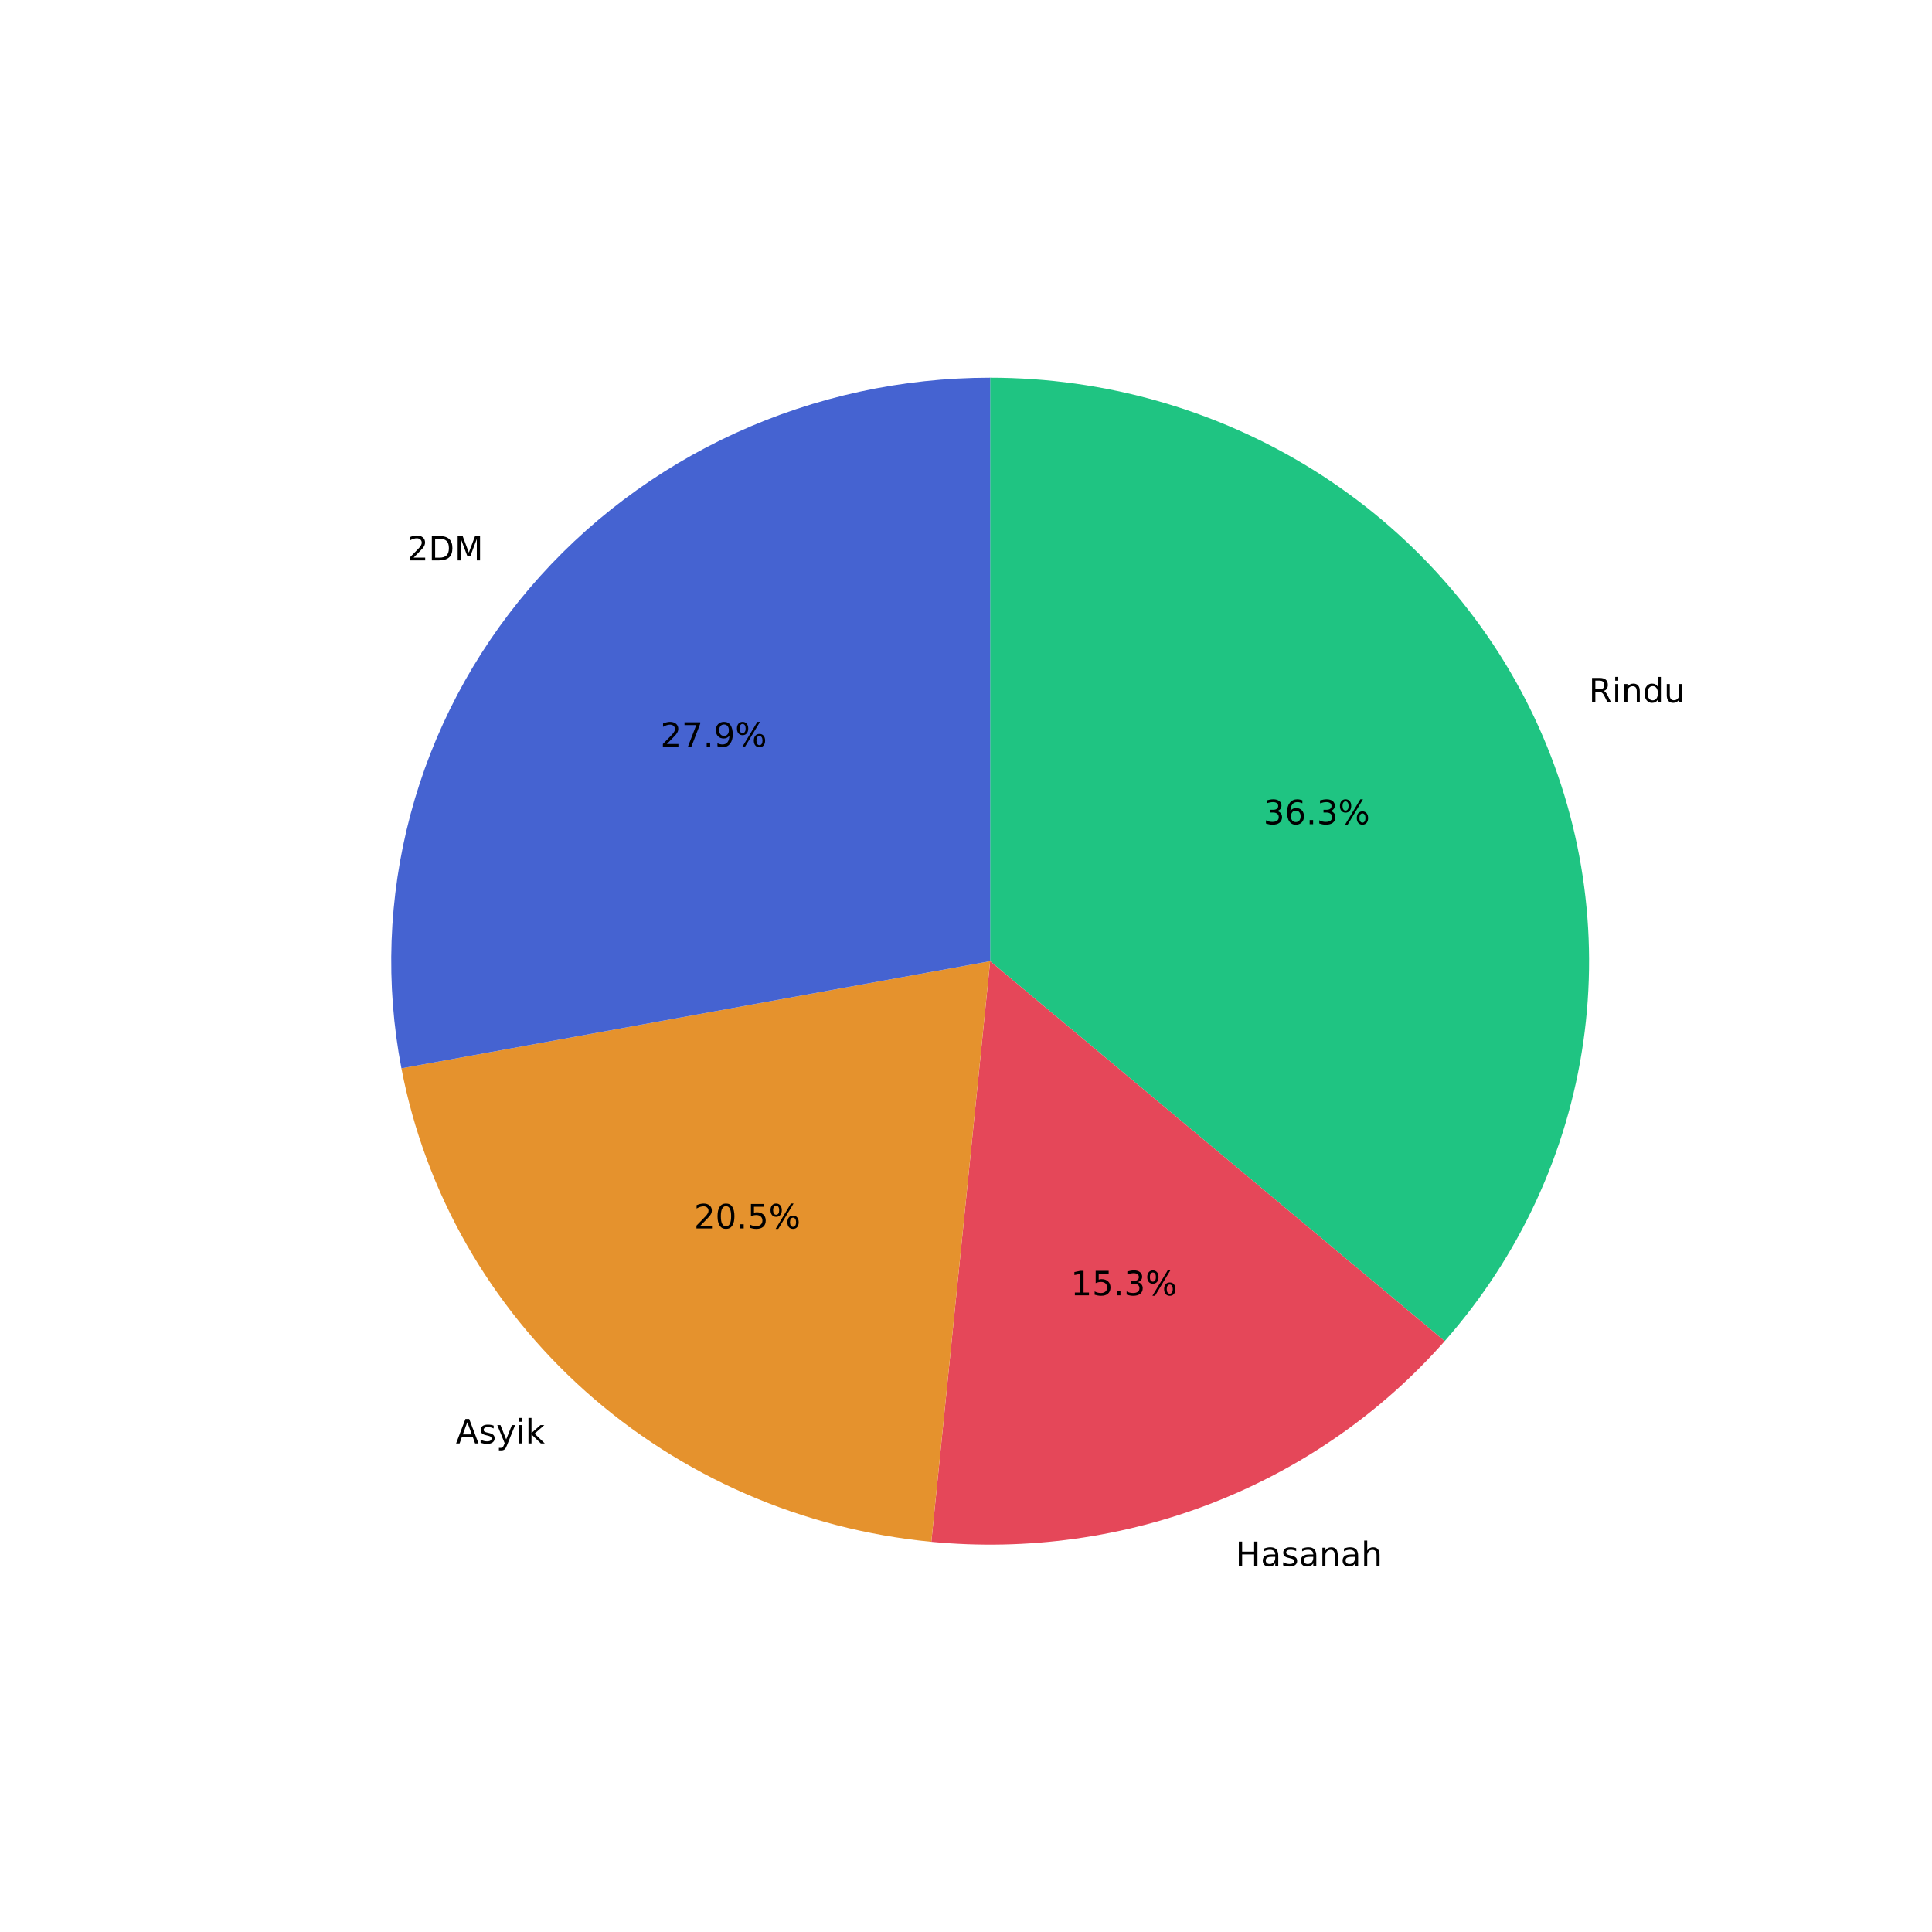
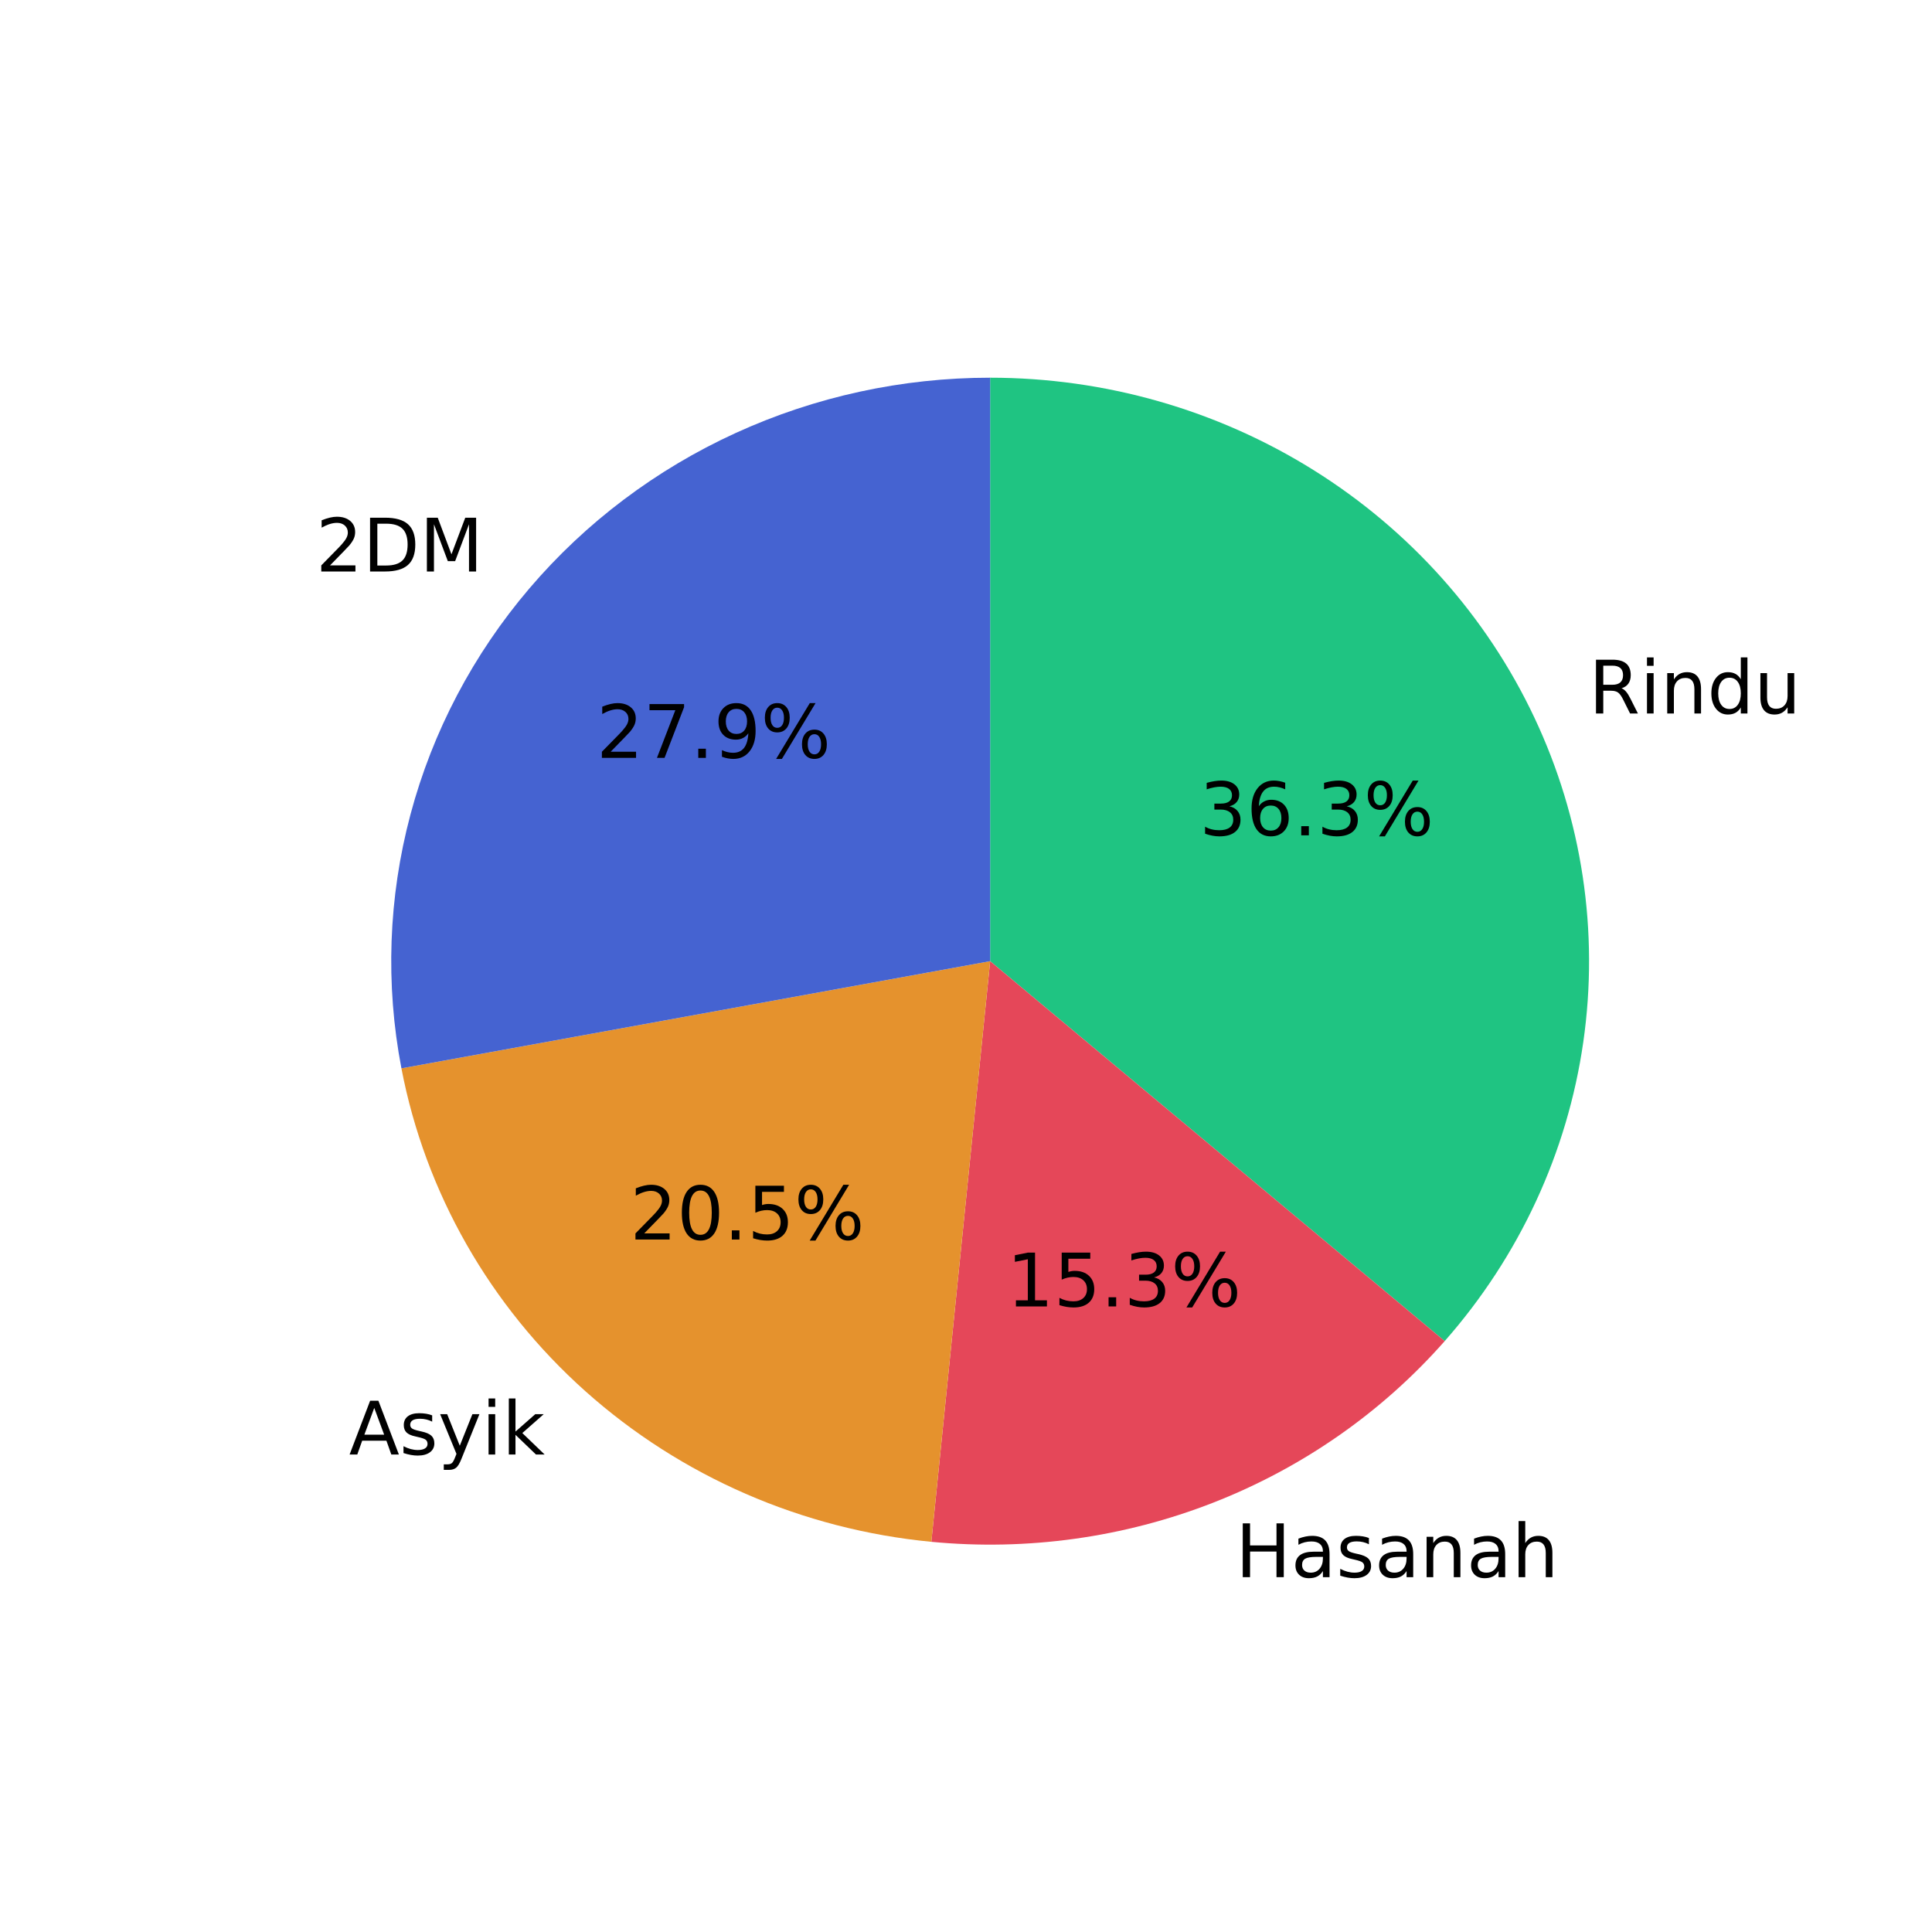
<svg xmlns="http://www.w3.org/2000/svg" xmlns:xlink="http://www.w3.org/1999/xlink" height="576pt" version="1.1" viewBox="0 0 576 576" width="576pt">
  <defs>
    <style type="text/css">
*{stroke-linecap:butt;stroke-linejoin:round;}
  </style>
  </defs>
  <g id="figure_1">
    <g id="patch_1">
      <path d="M 0 576  L 576 576  L 576 0  L 0 0  z " style="fill:none;" />
    </g>
    <g id="axes_1">
      <g id="patch_2">
        <path d="M 430.716 399.831  C 452.955 374.58 467.298 343.635 472.034 310.685  C 476.771 277.735 471.706 244.143 457.442 213.912  C 443.179 183.68 420.307 158.061 391.553 140.108  C 362.799 122.154 329.353 112.608 295.2 112.608  L 295.2 286.56  L 430.716 399.831  z " style="fill:#1fc482;" />
      </g>
      <g id="patch_3">
        <path d="M 277.664 459.671  C 306.233 462.418 335.065 458.412 361.707 447.996  C 388.348 437.579 412.023 421.056 430.716 399.831  L 295.2 286.56  L 277.664 459.671  z " style="fill:#e54759;" />
      </g>
      <g id="patch_4">
        <path d="M 119.678 318.513  C 126.778 355.524 146.024 389.308 174.508 414.758  C 202.992 440.208 239.202 455.973 277.664 459.671  L 295.2 286.56  L 119.678 318.513  z " style="fill:#e5922d;" />
      </g>
      <g id="patch_5">
        <path d="M 295.2 112.608  C 268.973 112.608 243.066 118.237 219.325 129.094  C 195.584 139.951 174.587 155.771 157.831 175.427  C 141.076 195.083 128.97 218.096 122.376 242.825  C 115.782 267.554 114.861 293.398 119.678 318.513  L 295.2 286.56  L 295.2 112.608  z " style="fill:#4563d1;" />
      </g>
      <g id="matplotlib.axis_1" />
      <g id="matplotlib.axis_2" />
      <g id="text_1">
        <defs>
          <path d="M 44.391 34.188  Q 47.562 33.109 50.562 29.594  Q 53.562 26.078 56.594 19.922  L 66.609 0  L 56 0  L 46.688 18.703  Q 43.062 26.031 39.672 28.422  Q 36.281 30.812 30.422 30.812  L 19.672 30.812  L 19.672 0  L 9.812 0  L 9.812 72.906  L 32.078 72.906  Q 44.578 72.906 50.734 67.672  Q 56.891 62.453 56.891 51.906  Q 56.891 45.016 53.688 40.469  Q 50.484 35.938 44.391 34.188  z M 19.672 64.797  L 19.672 38.922  L 32.078 38.922  Q 39.203 38.922 42.844 42.219  Q 46.484 45.516 46.484 51.906  Q 46.484 58.297 42.844 61.547  Q 39.203 64.797 32.078 64.797  z " id="DejaVuSans-52" />
          <path d="M 9.422 54.688  L 18.406 54.688  L 18.406 0  L 9.422 0  z M 9.422 75.984  L 18.406 75.984  L 18.406 64.594  L 9.422 64.594  z " id="DejaVuSans-69" />
          <path d="M 54.891 33.016  L 54.891 0  L 45.906 0  L 45.906 32.719  Q 45.906 40.484 42.875 44.328  Q 39.844 48.188 33.797 48.188  Q 26.516 48.188 22.312 43.547  Q 18.109 38.922 18.109 30.906  L 18.109 0  L 9.078 0  L 9.078 54.688  L 18.109 54.688  L 18.109 46.188  Q 21.344 51.125 25.703 53.562  Q 30.078 56 35.797 56  Q 45.219 56 50.047 50.172  Q 54.891 44.344 54.891 33.016  z " id="DejaVuSans-6e" />
          <path d="M 45.406 46.391  L 45.406 75.984  L 54.391 75.984  L 54.391 0  L 45.406 0  L 45.406 8.203  Q 42.578 3.328 38.25 0.953  Q 33.938 -1.422 27.875 -1.422  Q 17.969 -1.422 11.734 6.484  Q 5.516 14.406 5.516 27.297  Q 5.516 40.188 11.734 48.094  Q 17.969 56 27.875 56  Q 33.938 56 38.25 53.625  Q 42.578 51.266 45.406 46.391  z M 14.797 27.297  Q 14.797 17.391 18.875 11.75  Q 22.953 6.109 30.078 6.109  Q 37.203 6.109 41.297 11.75  Q 45.406 17.391 45.406 27.297  Q 45.406 37.203 41.297 42.844  Q 37.203 48.484 30.078 48.484  Q 22.953 48.484 18.875 42.844  Q 14.797 37.203 14.797 27.297  z " id="DejaVuSans-64" />
          <path d="M 8.5 21.578  L 8.5 54.688  L 17.484 54.688  L 17.484 21.922  Q 17.484 14.156 20.5 10.266  Q 23.531 6.391 29.594 6.391  Q 36.859 6.391 41.078 11.031  Q 45.312 15.672 45.312 23.688  L 45.312 54.688  L 54.297 54.688  L 54.297 0  L 45.312 0  L 45.312 8.406  Q 42.047 3.422 37.719 1  Q 33.406 -1.422 27.688 -1.422  Q 18.266 -1.422 13.375 4.438  Q 8.5 10.297 8.5 21.578  z M 31.109 56  z " id="DejaVuSans-75" />
        </defs>
-         <g transform="translate(473.6665 209.4061)scale(0.1 -0.1)">
+         <g transform="translate(473.6665 212.7173)scale(0.22 -0.22)">
          <use xlink:href="#DejaVuSans-52" />
          <use x="69.482" xlink:href="#DejaVuSans-69" />
          <use x="97.266" xlink:href="#DejaVuSans-6e" />
          <use x="160.645" xlink:href="#DejaVuSans-64" />
          <use x="224.121" xlink:href="#DejaVuSans-75" />
        </g>
      </g>
      <g id="text_2">
        <defs>
          <path d="M 40.578 39.312  Q 47.656 37.797 51.625 33  Q 55.609 28.219 55.609 21.188  Q 55.609 10.406 48.188 4.484  Q 40.766 -1.422 27.094 -1.422  Q 22.516 -1.422 17.656 -0.516  Q 12.797 0.391 7.625 2.203  L 7.625 11.719  Q 11.719 9.328 16.594 8.109  Q 21.484 6.891 26.812 6.891  Q 36.078 6.891 40.938 10.547  Q 45.797 14.203 45.797 21.188  Q 45.797 27.641 41.281 31.266  Q 36.766 34.906 28.719 34.906  L 20.219 34.906  L 20.219 43.016  L 29.109 43.016  Q 36.375 43.016 40.234 45.922  Q 44.094 48.828 44.094 54.297  Q 44.094 59.906 40.109 62.906  Q 36.141 65.922 28.719 65.922  Q 24.656 65.922 20.016 65.031  Q 15.375 64.156 9.812 62.312  L 9.812 71.094  Q 15.438 72.656 20.344 73.438  Q 25.25 74.219 29.594 74.219  Q 40.828 74.219 47.359 69.109  Q 53.906 64.016 53.906 55.328  Q 53.906 49.266 50.438 45.094  Q 46.969 40.922 40.578 39.312  z " id="DejaVuSans-33" />
          <path d="M 33.016 40.375  Q 26.375 40.375 22.484 35.828  Q 18.609 31.297 18.609 23.391  Q 18.609 15.531 22.484 10.953  Q 26.375 6.391 33.016 6.391  Q 39.656 6.391 43.531 10.953  Q 47.406 15.531 47.406 23.391  Q 47.406 31.297 43.531 35.828  Q 39.656 40.375 33.016 40.375  z M 52.594 71.297  L 52.594 62.312  Q 48.875 64.062 45.094 64.984  Q 41.312 65.922 37.594 65.922  Q 27.828 65.922 22.672 59.328  Q 17.531 52.734 16.797 39.406  Q 19.672 43.656 24.016 45.922  Q 28.375 48.188 33.594 48.188  Q 44.578 48.188 50.953 41.516  Q 57.328 34.859 57.328 23.391  Q 57.328 12.156 50.688 5.359  Q 44.047 -1.422 33.016 -1.422  Q 20.359 -1.422 13.672 8.266  Q 6.984 17.969 6.984 36.375  Q 6.984 53.656 15.188 63.938  Q 23.391 74.219 37.203 74.219  Q 40.922 74.219 44.703 73.484  Q 48.484 72.75 52.594 71.297  z " id="DejaVuSans-36" />
          <path d="M 10.688 12.406  L 21 12.406  L 21 0  L 10.688 0  z " id="DejaVuSans-2e" />
          <path d="M 72.703 32.078  Q 68.453 32.078 66.031 28.469  Q 63.625 24.859 63.625 18.406  Q 63.625 12.062 66.031 8.422  Q 68.453 4.781 72.703 4.781  Q 76.859 4.781 79.266 8.422  Q 81.688 12.062 81.688 18.406  Q 81.688 24.812 79.266 28.438  Q 76.859 32.078 72.703 32.078  z M 72.703 38.281  Q 80.422 38.281 84.953 32.906  Q 89.5 27.547 89.5 18.406  Q 89.5 9.281 84.938 3.922  Q 80.375 -1.422 72.703 -1.422  Q 64.891 -1.422 60.344 3.922  Q 55.812 9.281 55.812 18.406  Q 55.812 27.594 60.375 32.938  Q 64.938 38.281 72.703 38.281  z M 22.312 68.016  Q 18.109 68.016 15.688 64.375  Q 13.281 60.75 13.281 54.391  Q 13.281 47.953 15.672 44.328  Q 18.062 40.719 22.312 40.719  Q 26.562 40.719 28.969 44.328  Q 31.391 47.953 31.391 54.391  Q 31.391 60.688 28.953 64.344  Q 26.516 68.016 22.312 68.016  z M 66.406 74.219  L 74.219 74.219  L 28.609 -1.422  L 20.797 -1.422  z M 22.312 74.219  Q 30.031 74.219 34.609 68.875  Q 39.203 63.531 39.203 54.391  Q 39.203 45.172 34.641 39.844  Q 30.078 34.516 22.312 34.516  Q 14.547 34.516 10.031 39.859  Q 5.516 45.219 5.516 54.391  Q 5.516 63.484 10.047 68.844  Q 14.594 74.219 22.312 74.219  z " id="DejaVuSans-25" />
        </defs>
-         <g transform="translate(376.6618 245.7303)scale(0.1 -0.1)">
+         <g transform="translate(357.6015 249.0415)scale(0.22 -0.22)">
          <use xlink:href="#DejaVuSans-33" />
          <use x="63.623" xlink:href="#DejaVuSans-36" />
          <use x="127.246" xlink:href="#DejaVuSans-2e" />
          <use x="159.033" xlink:href="#DejaVuSans-33" />
          <use x="222.656" xlink:href="#DejaVuSans-25" />
        </g>
      </g>
      <g id="text_3">
        <defs>
          <path d="M 9.812 72.906  L 19.672 72.906  L 19.672 43.016  L 55.516 43.016  L 55.516 72.906  L 65.375 72.906  L 65.375 0  L 55.516 0  L 55.516 34.719  L 19.672 34.719  L 19.672 0  L 9.812 0  z " id="DejaVuSans-48" />
          <path d="M 34.281 27.484  Q 23.391 27.484 19.188 25  Q 14.984 22.516 14.984 16.5  Q 14.984 11.719 18.141 8.906  Q 21.297 6.109 26.703 6.109  Q 34.188 6.109 38.703 11.406  Q 43.219 16.703 43.219 25.484  L 43.219 27.484  z M 52.203 31.203  L 52.203 0  L 43.219 0  L 43.219 8.297  Q 40.141 3.328 35.547 0.953  Q 30.953 -1.422 24.312 -1.422  Q 15.922 -1.422 10.953 3.297  Q 6 8.016 6 15.922  Q 6 25.141 12.172 29.828  Q 18.359 34.516 30.609 34.516  L 43.219 34.516  L 43.219 35.406  Q 43.219 41.609 39.141 45  Q 35.062 48.391 27.688 48.391  Q 23 48.391 18.547 47.266  Q 14.109 46.141 10.016 43.891  L 10.016 52.203  Q 14.938 54.109 19.578 55.047  Q 24.219 56 28.609 56  Q 40.484 56 46.344 49.844  Q 52.203 43.703 52.203 31.203  z " id="DejaVuSans-61" />
          <path d="M 44.281 53.078  L 44.281 44.578  Q 40.484 46.531 36.375 47.5  Q 32.281 48.484 27.875 48.484  Q 21.188 48.484 17.844 46.438  Q 14.5 44.391 14.5 40.281  Q 14.5 37.156 16.891 35.375  Q 19.281 33.594 26.516 31.984  L 29.594 31.297  Q 39.156 29.25 43.188 25.516  Q 47.219 21.781 47.219 15.094  Q 47.219 7.469 41.188 3.016  Q 35.156 -1.422 24.609 -1.422  Q 20.219 -1.422 15.453 -0.562  Q 10.688 0.297 5.422 2  L 5.422 11.281  Q 10.406 8.688 15.234 7.391  Q 20.062 6.109 24.812 6.109  Q 31.156 6.109 34.562 8.281  Q 37.984 10.453 37.984 14.406  Q 37.984 18.062 35.516 20.016  Q 33.062 21.969 24.703 23.781  L 21.578 24.516  Q 13.234 26.266 9.516 29.906  Q 5.812 33.547 5.812 39.891  Q 5.812 47.609 11.281 51.797  Q 16.75 56 26.812 56  Q 31.781 56 36.172 55.266  Q 40.578 54.547 44.281 53.078  z " id="DejaVuSans-73" />
          <path d="M 54.891 33.016  L 54.891 0  L 45.906 0  L 45.906 32.719  Q 45.906 40.484 42.875 44.328  Q 39.844 48.188 33.797 48.188  Q 26.516 48.188 22.312 43.547  Q 18.109 38.922 18.109 30.906  L 18.109 0  L 9.078 0  L 9.078 75.984  L 18.109 75.984  L 18.109 46.188  Q 21.344 51.125 25.703 53.562  Q 30.078 56 35.797 56  Q 45.219 56 50.047 50.172  Q 54.891 44.344 54.891 33.016  z " id="DejaVuSans-68" />
        </defs>
-         <g transform="translate(368.3572 466.8988)scale(0.1 -0.1)">
+         <g transform="translate(368.3572 470.21)scale(0.22 -0.22)">
          <use xlink:href="#DejaVuSans-48" />
          <use x="75.195" xlink:href="#DejaVuSans-61" />
          <use x="136.475" xlink:href="#DejaVuSans-73" />
          <use x="188.574" xlink:href="#DejaVuSans-61" />
          <use x="249.854" xlink:href="#DejaVuSans-6e" />
          <use x="313.232" xlink:href="#DejaVuSans-61" />
          <use x="374.512" xlink:href="#DejaVuSans-68" />
        </g>
      </g>
      <g id="text_4">
        <defs>
          <path d="M 12.406 8.297  L 28.516 8.297  L 28.516 63.922  L 10.984 60.406  L 10.984 69.391  L 28.422 72.906  L 38.281 72.906  L 38.281 8.297  L 54.391 8.297  L 54.391 0  L 12.406 0  z " id="DejaVuSans-31" />
          <path d="M 10.797 72.906  L 49.516 72.906  L 49.516 64.594  L 19.828 64.594  L 19.828 46.734  Q 21.969 47.469 24.109 47.828  Q 26.266 48.188 28.422 48.188  Q 40.625 48.188 47.75 41.5  Q 54.891 34.812 54.891 23.391  Q 54.891 11.625 47.562 5.094  Q 40.234 -1.422 26.906 -1.422  Q 22.312 -1.422 17.547 -0.641  Q 12.797 0.141 7.719 1.703  L 7.719 11.625  Q 12.109 9.234 16.797 8.062  Q 21.484 6.891 26.703 6.891  Q 35.156 6.891 40.078 11.328  Q 45.016 15.766 45.016 23.391  Q 45.016 31 40.078 35.438  Q 35.156 39.891 26.703 39.891  Q 22.75 39.891 18.812 39.016  Q 14.891 38.141 10.797 36.281  z " id="DejaVuSans-35" />
        </defs>
-         <g transform="translate(319.2204 386.1809)scale(0.1 -0.1)">
+         <g transform="translate(300.16 389.4921)scale(0.22 -0.22)">
          <use xlink:href="#DejaVuSans-31" />
          <use x="63.623" xlink:href="#DejaVuSans-35" />
          <use x="127.246" xlink:href="#DejaVuSans-2e" />
          <use x="159.033" xlink:href="#DejaVuSans-33" />
          <use x="222.656" xlink:href="#DejaVuSans-25" />
        </g>
      </g>
      <g id="text_5">
        <defs>
          <path d="M 34.188 63.188  L 20.797 26.906  L 47.609 26.906  z M 28.609 72.906  L 39.797 72.906  L 67.578 0  L 57.328 0  L 50.688 18.703  L 17.828 18.703  L 11.188 0  L 0.781 0  z " id="DejaVuSans-41" />
          <path d="M 32.172 -5.078  Q 28.375 -14.844 24.75 -17.812  Q 21.141 -20.797 15.094 -20.797  L 7.906 -20.797  L 7.906 -13.281  L 13.188 -13.281  Q 16.891 -13.281 18.938 -11.516  Q 21 -9.766 23.484 -3.219  L 25.094 0.875  L 2.984 54.688  L 12.5 54.688  L 29.594 11.922  L 46.688 54.688  L 56.203 54.688  z " id="DejaVuSans-79" />
          <path d="M 9.078 75.984  L 18.109 75.984  L 18.109 31.109  L 44.922 54.688  L 56.391 54.688  L 27.391 29.109  L 57.625 0  L 45.906 0  L 18.109 26.703  L 18.109 0  L 9.078 0  z " id="DejaVuSans-6b" />
        </defs>
-         <g transform="translate(135.9011 430.3375)scale(0.1 -0.1)">
+         <g transform="translate(104.0561 433.6488)scale(0.22 -0.22)">
          <use xlink:href="#DejaVuSans-41" />
          <use x="68.408" xlink:href="#DejaVuSans-73" />
          <use x="120.508" xlink:href="#DejaVuSans-79" />
          <use x="179.688" xlink:href="#DejaVuSans-69" />
          <use x="207.471" xlink:href="#DejaVuSans-6b" />
        </g>
      </g>
      <g id="text_6">
        <defs>
          <path d="M 19.188 8.297  L 53.609 8.297  L 53.609 0  L 7.328 0  L 7.328 8.297  Q 12.938 14.109 22.625 23.891  Q 32.328 33.688 34.812 36.531  Q 39.547 41.844 41.422 45.531  Q 43.312 49.219 43.312 52.781  Q 43.312 58.594 39.234 62.25  Q 35.156 65.922 28.609 65.922  Q 23.969 65.922 18.812 64.312  Q 13.672 62.703 7.812 59.422  L 7.812 69.391  Q 13.766 71.781 18.938 73  Q 24.125 74.219 28.422 74.219  Q 39.75 74.219 46.484 68.547  Q 53.219 62.891 53.219 53.422  Q 53.219 48.922 51.531 44.891  Q 49.859 40.875 45.406 35.406  Q 44.188 33.984 37.641 27.219  Q 31.109 20.453 19.188 8.297  z " id="DejaVuSans-32" />
          <path d="M 31.781 66.406  Q 24.172 66.406 20.328 58.906  Q 16.5 51.422 16.5 36.375  Q 16.5 21.391 20.328 13.891  Q 24.172 6.391 31.781 6.391  Q 39.453 6.391 43.281 13.891  Q 47.125 21.391 47.125 36.375  Q 47.125 51.422 43.281 58.906  Q 39.453 66.406 31.781 66.406  z M 31.781 74.219  Q 44.047 74.219 50.516 64.516  Q 56.984 54.828 56.984 36.375  Q 56.984 17.969 50.516 8.266  Q 44.047 -1.422 31.781 -1.422  Q 19.531 -1.422 13.062 8.266  Q 6.594 17.969 6.594 36.375  Q 6.594 54.828 13.062 64.516  Q 19.531 74.219 31.781 74.219  z " id="DejaVuSans-30" />
        </defs>
-         <g transform="translate(206.9011 366.2384)scale(0.1 -0.1)">
+         <g transform="translate(187.8408 369.5496)scale(0.22 -0.22)">
          <use xlink:href="#DejaVuSans-32" />
          <use x="63.623" xlink:href="#DejaVuSans-30" />
          <use x="127.246" xlink:href="#DejaVuSans-2e" />
          <use x="159.033" xlink:href="#DejaVuSans-35" />
          <use x="222.656" xlink:href="#DejaVuSans-25" />
        </g>
      </g>
      <g id="text_7">
        <defs>
          <path d="M 19.672 64.797  L 19.672 8.109  L 31.594 8.109  Q 46.688 8.109 53.688 14.938  Q 60.688 21.781 60.688 36.531  Q 60.688 51.172 53.688 57.984  Q 46.688 64.797 31.594 64.797  z M 9.812 72.906  L 30.078 72.906  Q 51.266 72.906 61.172 64.094  Q 71.094 55.281 71.094 36.531  Q 71.094 17.672 61.125 8.828  Q 51.172 0 30.078 0  L 9.812 0  z " id="DejaVuSans-44" />
          <path d="M 9.812 72.906  L 24.516 72.906  L 43.109 23.297  L 61.812 72.906  L 76.516 72.906  L 76.516 0  L 66.891 0  L 66.891 64.016  L 48.094 14.016  L 38.188 14.016  L 19.391 64.016  L 19.391 0  L 9.812 0  z " id="DejaVuSans-4d" />
        </defs>
-         <g transform="translate(121.4038 167.0732)scale(0.1 -0.1)">
+         <g transform="translate(94.17507 170.3844)scale(0.22 -0.22)">
          <use xlink:href="#DejaVuSans-32" />
          <use x="63.623" xlink:href="#DejaVuSans-44" />
          <use x="140.625" xlink:href="#DejaVuSans-4d" />
        </g>
      </g>
      <g id="text_8">
        <defs>
          <path d="M 8.203 72.906  L 55.078 72.906  L 55.078 68.703  L 28.609 0  L 18.312 0  L 43.219 64.594  L 8.203 64.594  z " id="DejaVuSans-37" />
          <path d="M 10.984 1.516  L 10.984 10.5  Q 14.703 8.734 18.5 7.812  Q 22.312 6.891 25.984 6.891  Q 35.75 6.891 40.891 13.453  Q 46.047 20.016 46.781 33.406  Q 43.953 29.203 39.594 26.953  Q 35.25 24.703 29.984 24.703  Q 19.047 24.703 12.672 31.312  Q 6.297 37.938 6.297 49.422  Q 6.297 60.641 12.938 67.422  Q 19.578 74.219 30.609 74.219  Q 43.266 74.219 49.922 64.516  Q 56.594 54.828 56.594 36.375  Q 56.594 19.141 48.406 8.859  Q 40.234 -1.422 26.422 -1.422  Q 22.703 -1.422 18.891 -0.688  Q 15.094 0.047 10.984 1.516  z M 30.609 32.422  Q 37.25 32.422 41.125 36.953  Q 45.016 41.5 45.016 49.422  Q 45.016 57.281 41.125 61.844  Q 37.25 66.406 30.609 66.406  Q 23.969 66.406 20.094 61.844  Q 16.219 57.281 16.219 49.422  Q 16.219 41.5 20.094 36.953  Q 23.969 32.422 30.609 32.422  z " id="DejaVuSans-39" />
        </defs>
-         <g transform="translate(196.8952 222.6396)scale(0.1 -0.1)">
+         <g transform="translate(177.8349 225.9509)scale(0.22 -0.22)">
          <use xlink:href="#DejaVuSans-32" />
          <use x="63.623" xlink:href="#DejaVuSans-37" />
          <use x="127.246" xlink:href="#DejaVuSans-2e" />
          <use x="159.033" xlink:href="#DejaVuSans-39" />
          <use x="222.656" xlink:href="#DejaVuSans-25" />
        </g>
      </g>
    </g>
  </g>
</svg>
